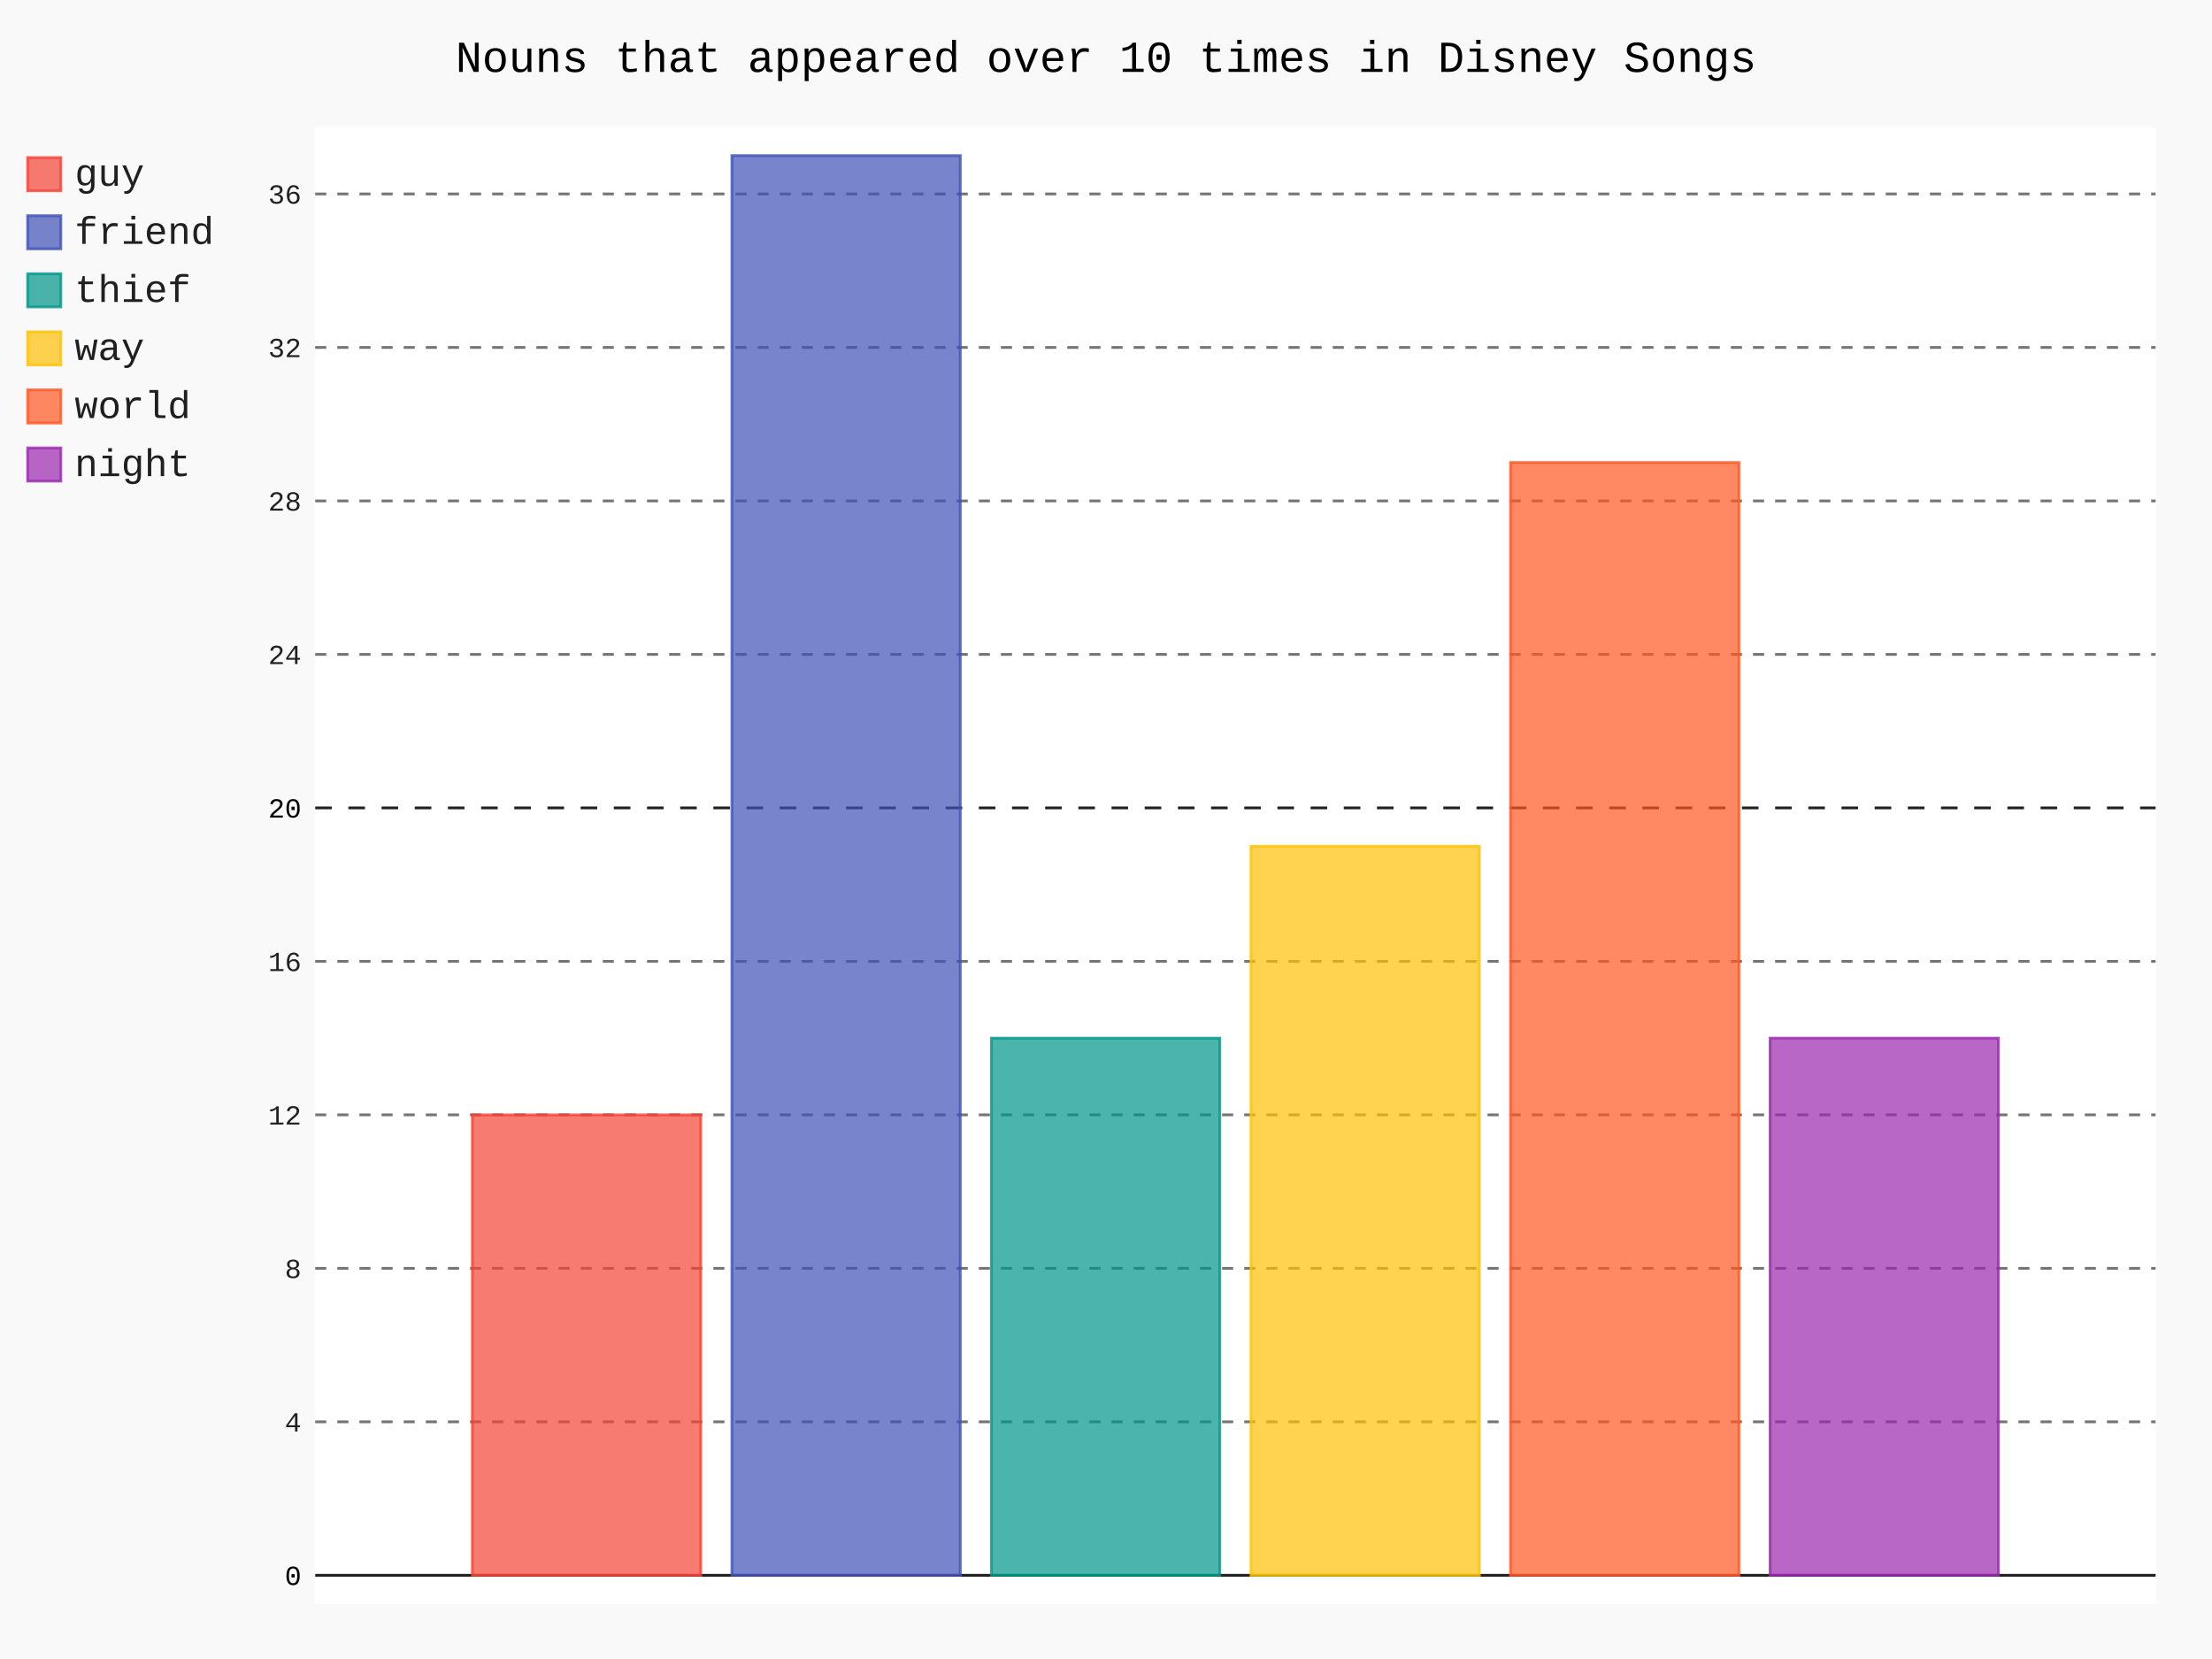
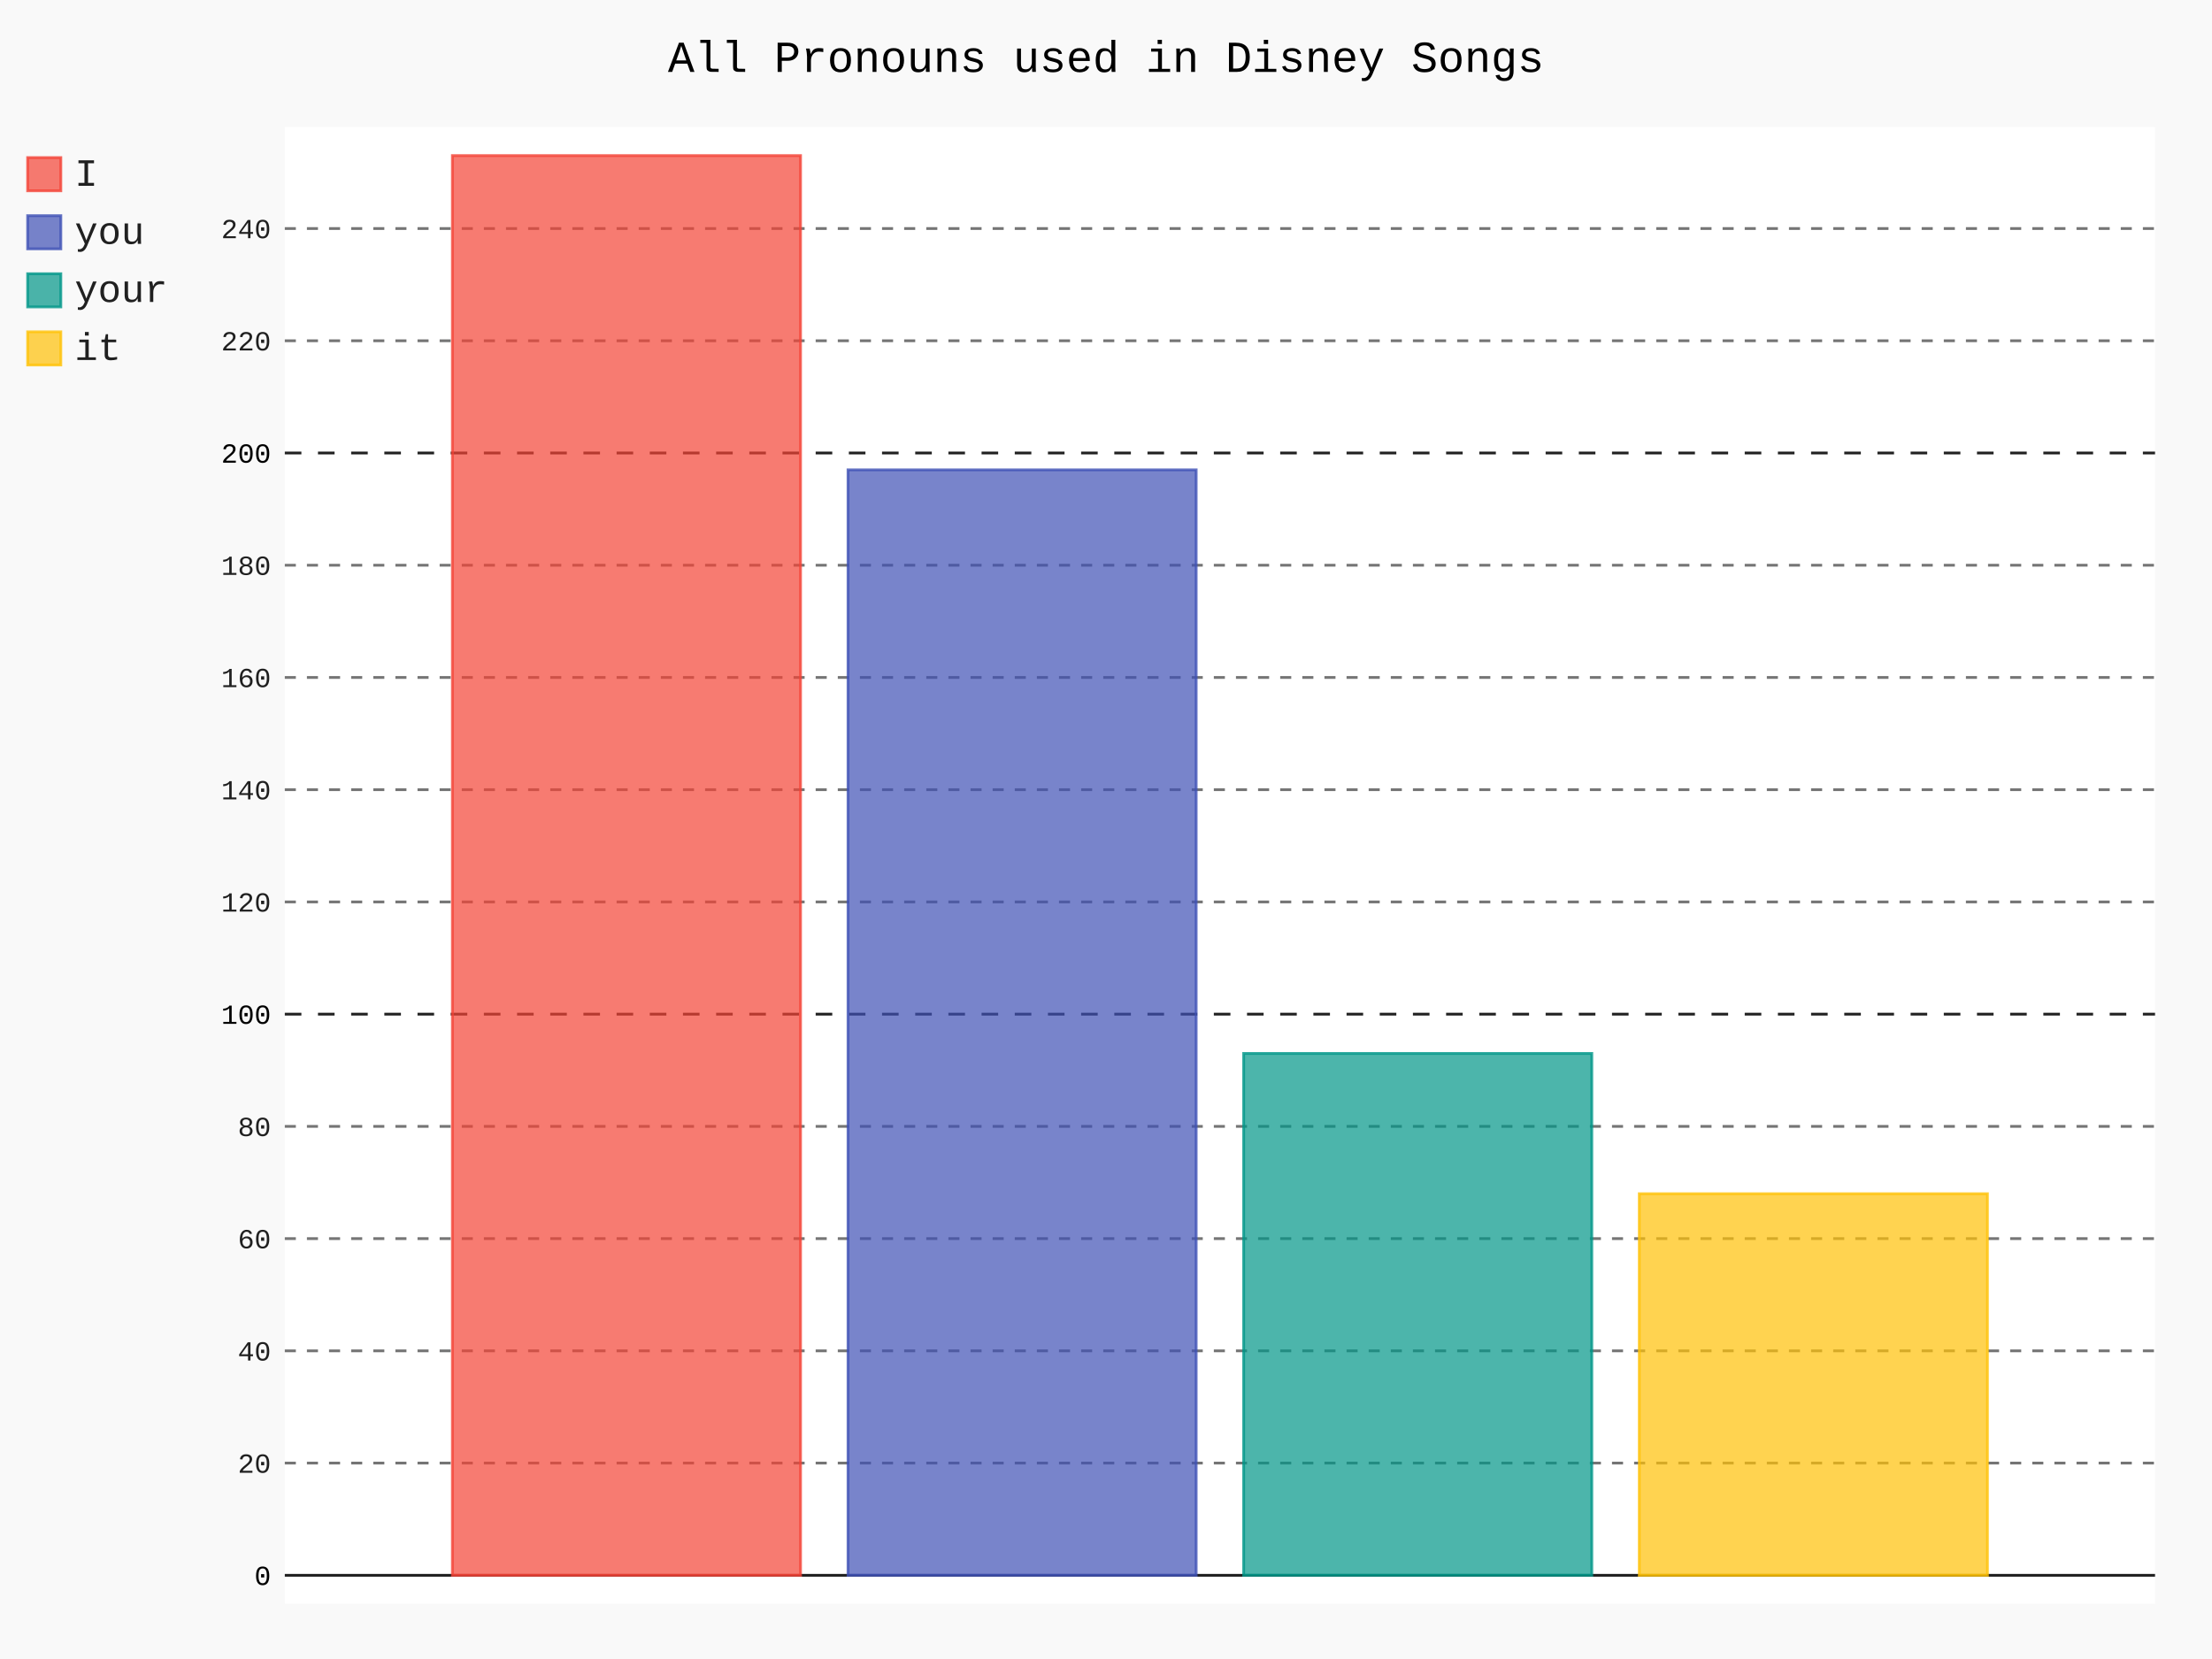
- <svg xmlns="http://www.w3.org/2000/svg" id="chart-c9e9f014-8bdd-4078-95af-990b3f24e855" class="pygal-chart" viewBox="0 0 800 600">
+ <svg xmlns="http://www.w3.org/2000/svg" id="chart-dba3c772-9552-4aea-81c9-832855030f56" class="pygal-chart" viewBox="0 0 800 600">
  <defs>
-     <style type="text/css">#chart-c9e9f014-8bdd-4078-95af-990b3f24e855{-webkit-user-select:none;-webkit-font-smoothing:antialiased;font-family:Consolas,"Liberation Mono",Menlo,Courier,monospace}#chart-c9e9f014-8bdd-4078-95af-990b3f24e855 .title{font-family:Consolas,"Liberation Mono",Menlo,Courier,monospace;font-size:16px}#chart-c9e9f014-8bdd-4078-95af-990b3f24e855 .legends .legend text{font-family:Consolas,"Liberation Mono",Menlo,Courier,monospace;font-size:14px}#chart-c9e9f014-8bdd-4078-95af-990b3f24e855 .axis text{font-family:Consolas,"Liberation Mono",Menlo,Courier,monospace;font-size:10px}#chart-c9e9f014-8bdd-4078-95af-990b3f24e855 .axis text.major{font-family:Consolas,"Liberation Mono",Menlo,Courier,monospace;font-size:10px}#chart-c9e9f014-8bdd-4078-95af-990b3f24e855 .text-overlay text.value{font-family:Consolas,"Liberation Mono",Menlo,Courier,monospace;font-size:16px}#chart-c9e9f014-8bdd-4078-95af-990b3f24e855 .text-overlay text.label{font-family:Consolas,"Liberation Mono",Menlo,Courier,monospace;font-size:10px}#chart-c9e9f014-8bdd-4078-95af-990b3f24e855 .tooltip{font-family:Consolas,"Liberation Mono",Menlo,Courier,monospace;font-size:14px}#chart-c9e9f014-8bdd-4078-95af-990b3f24e855 text.no_data{font-family:Consolas,"Liberation Mono",Menlo,Courier,monospace;font-size:64px}
- #chart-c9e9f014-8bdd-4078-95af-990b3f24e855{background-color:rgba(249,249,249,1)}#chart-c9e9f014-8bdd-4078-95af-990b3f24e855 path,#chart-c9e9f014-8bdd-4078-95af-990b3f24e855 line,#chart-c9e9f014-8bdd-4078-95af-990b3f24e855 rect,#chart-c9e9f014-8bdd-4078-95af-990b3f24e855 circle{-webkit-transition:150ms;-moz-transition:150ms;transition:150ms}#chart-c9e9f014-8bdd-4078-95af-990b3f24e855 .graph &gt; .background{fill:rgba(249,249,249,1)}#chart-c9e9f014-8bdd-4078-95af-990b3f24e855 .plot &gt; .background{fill:rgba(255,255,255,1)}#chart-c9e9f014-8bdd-4078-95af-990b3f24e855 .graph{fill:rgba(0,0,0,.87)}#chart-c9e9f014-8bdd-4078-95af-990b3f24e855 text.no_data{fill:rgba(0,0,0,1)}#chart-c9e9f014-8bdd-4078-95af-990b3f24e855 .title{fill:rgba(0,0,0,1)}#chart-c9e9f014-8bdd-4078-95af-990b3f24e855 .legends .legend text{fill:rgba(0,0,0,.87)}#chart-c9e9f014-8bdd-4078-95af-990b3f24e855 .legends .legend:hover text{fill:rgba(0,0,0,1)}#chart-c9e9f014-8bdd-4078-95af-990b3f24e855 .axis .line{stroke:rgba(0,0,0,1)}#chart-c9e9f014-8bdd-4078-95af-990b3f24e855 .axis .guide.line{stroke:rgba(0,0,0,.54)}#chart-c9e9f014-8bdd-4078-95af-990b3f24e855 .axis .major.line{stroke:rgba(0,0,0,.87)}#chart-c9e9f014-8bdd-4078-95af-990b3f24e855 .axis text.major{fill:rgba(0,0,0,1)}#chart-c9e9f014-8bdd-4078-95af-990b3f24e855 .axis.y .guides:hover .guide.line,#chart-c9e9f014-8bdd-4078-95af-990b3f24e855 .line-graph .axis.x .guides:hover .guide.line,#chart-c9e9f014-8bdd-4078-95af-990b3f24e855 .stackedline-graph .axis.x .guides:hover .guide.line,#chart-c9e9f014-8bdd-4078-95af-990b3f24e855 .xy-graph .axis.x .guides:hover .guide.line{stroke:rgba(0,0,0,1)}#chart-c9e9f014-8bdd-4078-95af-990b3f24e855 .axis .guides:hover text{fill:rgba(0,0,0,1)}#chart-c9e9f014-8bdd-4078-95af-990b3f24e855 .reactive{fill-opacity:.7;stroke-opacity:.8}#chart-c9e9f014-8bdd-4078-95af-990b3f24e855 .ci{stroke:rgba(0,0,0,.87)}#chart-c9e9f014-8bdd-4078-95af-990b3f24e855 .reactive.active,#chart-c9e9f014-8bdd-4078-95af-990b3f24e855 .active .reactive{fill-opacity:.8;stroke-opacity:.9;stroke-width:4}#chart-c9e9f014-8bdd-4078-95af-990b3f24e855 .ci .reactive.active{stroke-width:1.5}#chart-c9e9f014-8bdd-4078-95af-990b3f24e855 .series text{fill:rgba(0,0,0,1)}#chart-c9e9f014-8bdd-4078-95af-990b3f24e855 .tooltip rect{fill:rgba(255,255,255,1);stroke:rgba(0,0,0,1);-webkit-transition:opacity 150ms;-moz-transition:opacity 150ms;transition:opacity 150ms}#chart-c9e9f014-8bdd-4078-95af-990b3f24e855 .tooltip .label{fill:rgba(0,0,0,.87)}#chart-c9e9f014-8bdd-4078-95af-990b3f24e855 .tooltip .label{fill:rgba(0,0,0,.87)}#chart-c9e9f014-8bdd-4078-95af-990b3f24e855 .tooltip .legend{font-size:.8em;fill:rgba(0,0,0,.54)}#chart-c9e9f014-8bdd-4078-95af-990b3f24e855 .tooltip .x_label{font-size:.6em;fill:rgba(0,0,0,1)}#chart-c9e9f014-8bdd-4078-95af-990b3f24e855 .tooltip .xlink{font-size:.5em;text-decoration:underline}#chart-c9e9f014-8bdd-4078-95af-990b3f24e855 .tooltip .value{font-size:1.5em}#chart-c9e9f014-8bdd-4078-95af-990b3f24e855 .bound{font-size:.5em}#chart-c9e9f014-8bdd-4078-95af-990b3f24e855 .max-value{font-size:.75em;fill:rgba(0,0,0,.54)}#chart-c9e9f014-8bdd-4078-95af-990b3f24e855 .map-element{fill:rgba(255,255,255,1);stroke:rgba(0,0,0,.54) !important}#chart-c9e9f014-8bdd-4078-95af-990b3f24e855 .map-element .reactive{fill-opacity:inherit;stroke-opacity:inherit}#chart-c9e9f014-8bdd-4078-95af-990b3f24e855 .color-0,#chart-c9e9f014-8bdd-4078-95af-990b3f24e855 .color-0 a:visited{stroke:#F44336;fill:#F44336}#chart-c9e9f014-8bdd-4078-95af-990b3f24e855 .color-1,#chart-c9e9f014-8bdd-4078-95af-990b3f24e855 .color-1 a:visited{stroke:#3F51B5;fill:#3F51B5}#chart-c9e9f014-8bdd-4078-95af-990b3f24e855 .color-2,#chart-c9e9f014-8bdd-4078-95af-990b3f24e855 .color-2 a:visited{stroke:#009688;fill:#009688}#chart-c9e9f014-8bdd-4078-95af-990b3f24e855 .color-3,#chart-c9e9f014-8bdd-4078-95af-990b3f24e855 .color-3 a:visited{stroke:#FFC107;fill:#FFC107}#chart-c9e9f014-8bdd-4078-95af-990b3f24e855 .color-4,#chart-c9e9f014-8bdd-4078-95af-990b3f24e855 .color-4 a:visited{stroke:#FF5722;fill:#FF5722}#chart-c9e9f014-8bdd-4078-95af-990b3f24e855 .color-5,#chart-c9e9f014-8bdd-4078-95af-990b3f24e855 .color-5 a:visited{stroke:#9C27B0;fill:#9C27B0}#chart-c9e9f014-8bdd-4078-95af-990b3f24e855 .text-overlay .color-0 text{fill:black}#chart-c9e9f014-8bdd-4078-95af-990b3f24e855 .text-overlay .color-1 text{fill:black}#chart-c9e9f014-8bdd-4078-95af-990b3f24e855 .text-overlay .color-2 text{fill:black}#chart-c9e9f014-8bdd-4078-95af-990b3f24e855 .text-overlay .color-3 text{fill:black}#chart-c9e9f014-8bdd-4078-95af-990b3f24e855 .text-overlay .color-4 text{fill:black}#chart-c9e9f014-8bdd-4078-95af-990b3f24e855 .text-overlay .color-5 text{fill:black}
- #chart-c9e9f014-8bdd-4078-95af-990b3f24e855 text.no_data{text-anchor:middle}#chart-c9e9f014-8bdd-4078-95af-990b3f24e855 .guide.line{fill:none}#chart-c9e9f014-8bdd-4078-95af-990b3f24e855 .centered{text-anchor:middle}#chart-c9e9f014-8bdd-4078-95af-990b3f24e855 .title{text-anchor:middle}#chart-c9e9f014-8bdd-4078-95af-990b3f24e855 .legends .legend text{fill-opacity:1}#chart-c9e9f014-8bdd-4078-95af-990b3f24e855 .axis.x text{text-anchor:middle}#chart-c9e9f014-8bdd-4078-95af-990b3f24e855 .axis.x:not(.web) text[transform]{text-anchor:start}#chart-c9e9f014-8bdd-4078-95af-990b3f24e855 .axis.x:not(.web) text[transform].backwards{text-anchor:end}#chart-c9e9f014-8bdd-4078-95af-990b3f24e855 .axis.y text{text-anchor:end}#chart-c9e9f014-8bdd-4078-95af-990b3f24e855 .axis.y text[transform].backwards{text-anchor:start}#chart-c9e9f014-8bdd-4078-95af-990b3f24e855 .axis.y2 text{text-anchor:start}#chart-c9e9f014-8bdd-4078-95af-990b3f24e855 .axis.y2 text[transform].backwards{text-anchor:end}#chart-c9e9f014-8bdd-4078-95af-990b3f24e855 .axis .guide.line{stroke-dasharray:4,4}#chart-c9e9f014-8bdd-4078-95af-990b3f24e855 .axis .major.guide.line{stroke-dasharray:6,6}#chart-c9e9f014-8bdd-4078-95af-990b3f24e855 .horizontal .axis.y .guide.line,#chart-c9e9f014-8bdd-4078-95af-990b3f24e855 .horizontal .axis.y2 .guide.line,#chart-c9e9f014-8bdd-4078-95af-990b3f24e855 .vertical .axis.x .guide.line{opacity:0}#chart-c9e9f014-8bdd-4078-95af-990b3f24e855 .horizontal .axis.always_show .guide.line,#chart-c9e9f014-8bdd-4078-95af-990b3f24e855 .vertical .axis.always_show .guide.line{opacity:1 !important}#chart-c9e9f014-8bdd-4078-95af-990b3f24e855 .axis.y .guides:hover .guide.line,#chart-c9e9f014-8bdd-4078-95af-990b3f24e855 .axis.y2 .guides:hover .guide.line,#chart-c9e9f014-8bdd-4078-95af-990b3f24e855 .axis.x .guides:hover .guide.line{opacity:1}#chart-c9e9f014-8bdd-4078-95af-990b3f24e855 .axis .guides:hover text{opacity:1}#chart-c9e9f014-8bdd-4078-95af-990b3f24e855 .nofill{fill:none}#chart-c9e9f014-8bdd-4078-95af-990b3f24e855 .subtle-fill{fill-opacity:.2}#chart-c9e9f014-8bdd-4078-95af-990b3f24e855 .dot{stroke-width:1px;fill-opacity:1}#chart-c9e9f014-8bdd-4078-95af-990b3f24e855 .dot.active{stroke-width:5px}#chart-c9e9f014-8bdd-4078-95af-990b3f24e855 .dot.negative{fill:transparent}#chart-c9e9f014-8bdd-4078-95af-990b3f24e855 text,#chart-c9e9f014-8bdd-4078-95af-990b3f24e855 tspan{stroke:none !important}#chart-c9e9f014-8bdd-4078-95af-990b3f24e855 .series text.active{opacity:1}#chart-c9e9f014-8bdd-4078-95af-990b3f24e855 .tooltip rect{fill-opacity:.95;stroke-width:.5}#chart-c9e9f014-8bdd-4078-95af-990b3f24e855 .tooltip text{fill-opacity:1}#chart-c9e9f014-8bdd-4078-95af-990b3f24e855 .showable{visibility:hidden}#chart-c9e9f014-8bdd-4078-95af-990b3f24e855 .showable.shown{visibility:visible}#chart-c9e9f014-8bdd-4078-95af-990b3f24e855 .gauge-background{fill:rgba(229,229,229,1);stroke:none}#chart-c9e9f014-8bdd-4078-95af-990b3f24e855 .bg-lines{stroke:rgba(249,249,249,1);stroke-width:2px}</style>
+     <style type="text/css">#chart-dba3c772-9552-4aea-81c9-832855030f56{-webkit-user-select:none;-webkit-font-smoothing:antialiased;font-family:Consolas,"Liberation Mono",Menlo,Courier,monospace}#chart-dba3c772-9552-4aea-81c9-832855030f56 .title{font-family:Consolas,"Liberation Mono",Menlo,Courier,monospace;font-size:16px}#chart-dba3c772-9552-4aea-81c9-832855030f56 .legends .legend text{font-family:Consolas,"Liberation Mono",Menlo,Courier,monospace;font-size:14px}#chart-dba3c772-9552-4aea-81c9-832855030f56 .axis text{font-family:Consolas,"Liberation Mono",Menlo,Courier,monospace;font-size:10px}#chart-dba3c772-9552-4aea-81c9-832855030f56 .axis text.major{font-family:Consolas,"Liberation Mono",Menlo,Courier,monospace;font-size:10px}#chart-dba3c772-9552-4aea-81c9-832855030f56 .text-overlay text.value{font-family:Consolas,"Liberation Mono",Menlo,Courier,monospace;font-size:16px}#chart-dba3c772-9552-4aea-81c9-832855030f56 .text-overlay text.label{font-family:Consolas,"Liberation Mono",Menlo,Courier,monospace;font-size:10px}#chart-dba3c772-9552-4aea-81c9-832855030f56 .tooltip{font-family:Consolas,"Liberation Mono",Menlo,Courier,monospace;font-size:14px}#chart-dba3c772-9552-4aea-81c9-832855030f56 text.no_data{font-family:Consolas,"Liberation Mono",Menlo,Courier,monospace;font-size:64px}
+ #chart-dba3c772-9552-4aea-81c9-832855030f56{background-color:rgba(249,249,249,1)}#chart-dba3c772-9552-4aea-81c9-832855030f56 path,#chart-dba3c772-9552-4aea-81c9-832855030f56 line,#chart-dba3c772-9552-4aea-81c9-832855030f56 rect,#chart-dba3c772-9552-4aea-81c9-832855030f56 circle{-webkit-transition:150ms;-moz-transition:150ms;transition:150ms}#chart-dba3c772-9552-4aea-81c9-832855030f56 .graph &gt; .background{fill:rgba(249,249,249,1)}#chart-dba3c772-9552-4aea-81c9-832855030f56 .plot &gt; .background{fill:rgba(255,255,255,1)}#chart-dba3c772-9552-4aea-81c9-832855030f56 .graph{fill:rgba(0,0,0,.87)}#chart-dba3c772-9552-4aea-81c9-832855030f56 text.no_data{fill:rgba(0,0,0,1)}#chart-dba3c772-9552-4aea-81c9-832855030f56 .title{fill:rgba(0,0,0,1)}#chart-dba3c772-9552-4aea-81c9-832855030f56 .legends .legend text{fill:rgba(0,0,0,.87)}#chart-dba3c772-9552-4aea-81c9-832855030f56 .legends .legend:hover text{fill:rgba(0,0,0,1)}#chart-dba3c772-9552-4aea-81c9-832855030f56 .axis .line{stroke:rgba(0,0,0,1)}#chart-dba3c772-9552-4aea-81c9-832855030f56 .axis .guide.line{stroke:rgba(0,0,0,.54)}#chart-dba3c772-9552-4aea-81c9-832855030f56 .axis .major.line{stroke:rgba(0,0,0,.87)}#chart-dba3c772-9552-4aea-81c9-832855030f56 .axis text.major{fill:rgba(0,0,0,1)}#chart-dba3c772-9552-4aea-81c9-832855030f56 .axis.y .guides:hover .guide.line,#chart-dba3c772-9552-4aea-81c9-832855030f56 .line-graph .axis.x .guides:hover .guide.line,#chart-dba3c772-9552-4aea-81c9-832855030f56 .stackedline-graph .axis.x .guides:hover .guide.line,#chart-dba3c772-9552-4aea-81c9-832855030f56 .xy-graph .axis.x .guides:hover .guide.line{stroke:rgba(0,0,0,1)}#chart-dba3c772-9552-4aea-81c9-832855030f56 .axis .guides:hover text{fill:rgba(0,0,0,1)}#chart-dba3c772-9552-4aea-81c9-832855030f56 .reactive{fill-opacity:.7;stroke-opacity:.8}#chart-dba3c772-9552-4aea-81c9-832855030f56 .ci{stroke:rgba(0,0,0,.87)}#chart-dba3c772-9552-4aea-81c9-832855030f56 .reactive.active,#chart-dba3c772-9552-4aea-81c9-832855030f56 .active .reactive{fill-opacity:.8;stroke-opacity:.9;stroke-width:4}#chart-dba3c772-9552-4aea-81c9-832855030f56 .ci .reactive.active{stroke-width:1.5}#chart-dba3c772-9552-4aea-81c9-832855030f56 .series text{fill:rgba(0,0,0,1)}#chart-dba3c772-9552-4aea-81c9-832855030f56 .tooltip rect{fill:rgba(255,255,255,1);stroke:rgba(0,0,0,1);-webkit-transition:opacity 150ms;-moz-transition:opacity 150ms;transition:opacity 150ms}#chart-dba3c772-9552-4aea-81c9-832855030f56 .tooltip .label{fill:rgba(0,0,0,.87)}#chart-dba3c772-9552-4aea-81c9-832855030f56 .tooltip .label{fill:rgba(0,0,0,.87)}#chart-dba3c772-9552-4aea-81c9-832855030f56 .tooltip .legend{font-size:.8em;fill:rgba(0,0,0,.54)}#chart-dba3c772-9552-4aea-81c9-832855030f56 .tooltip .x_label{font-size:.6em;fill:rgba(0,0,0,1)}#chart-dba3c772-9552-4aea-81c9-832855030f56 .tooltip .xlink{font-size:.5em;text-decoration:underline}#chart-dba3c772-9552-4aea-81c9-832855030f56 .tooltip .value{font-size:1.5em}#chart-dba3c772-9552-4aea-81c9-832855030f56 .bound{font-size:.5em}#chart-dba3c772-9552-4aea-81c9-832855030f56 .max-value{font-size:.75em;fill:rgba(0,0,0,.54)}#chart-dba3c772-9552-4aea-81c9-832855030f56 .map-element{fill:rgba(255,255,255,1);stroke:rgba(0,0,0,.54) !important}#chart-dba3c772-9552-4aea-81c9-832855030f56 .map-element .reactive{fill-opacity:inherit;stroke-opacity:inherit}#chart-dba3c772-9552-4aea-81c9-832855030f56 .color-0,#chart-dba3c772-9552-4aea-81c9-832855030f56 .color-0 a:visited{stroke:#F44336;fill:#F44336}#chart-dba3c772-9552-4aea-81c9-832855030f56 .color-1,#chart-dba3c772-9552-4aea-81c9-832855030f56 .color-1 a:visited{stroke:#3F51B5;fill:#3F51B5}#chart-dba3c772-9552-4aea-81c9-832855030f56 .color-2,#chart-dba3c772-9552-4aea-81c9-832855030f56 .color-2 a:visited{stroke:#009688;fill:#009688}#chart-dba3c772-9552-4aea-81c9-832855030f56 .color-3,#chart-dba3c772-9552-4aea-81c9-832855030f56 .color-3 a:visited{stroke:#FFC107;fill:#FFC107}#chart-dba3c772-9552-4aea-81c9-832855030f56 .text-overlay .color-0 text{fill:black}#chart-dba3c772-9552-4aea-81c9-832855030f56 .text-overlay .color-1 text{fill:black}#chart-dba3c772-9552-4aea-81c9-832855030f56 .text-overlay .color-2 text{fill:black}#chart-dba3c772-9552-4aea-81c9-832855030f56 .text-overlay .color-3 text{fill:black}
+ #chart-dba3c772-9552-4aea-81c9-832855030f56 text.no_data{text-anchor:middle}#chart-dba3c772-9552-4aea-81c9-832855030f56 .guide.line{fill:none}#chart-dba3c772-9552-4aea-81c9-832855030f56 .centered{text-anchor:middle}#chart-dba3c772-9552-4aea-81c9-832855030f56 .title{text-anchor:middle}#chart-dba3c772-9552-4aea-81c9-832855030f56 .legends .legend text{fill-opacity:1}#chart-dba3c772-9552-4aea-81c9-832855030f56 .axis.x text{text-anchor:middle}#chart-dba3c772-9552-4aea-81c9-832855030f56 .axis.x:not(.web) text[transform]{text-anchor:start}#chart-dba3c772-9552-4aea-81c9-832855030f56 .axis.x:not(.web) text[transform].backwards{text-anchor:end}#chart-dba3c772-9552-4aea-81c9-832855030f56 .axis.y text{text-anchor:end}#chart-dba3c772-9552-4aea-81c9-832855030f56 .axis.y text[transform].backwards{text-anchor:start}#chart-dba3c772-9552-4aea-81c9-832855030f56 .axis.y2 text{text-anchor:start}#chart-dba3c772-9552-4aea-81c9-832855030f56 .axis.y2 text[transform].backwards{text-anchor:end}#chart-dba3c772-9552-4aea-81c9-832855030f56 .axis .guide.line{stroke-dasharray:4,4}#chart-dba3c772-9552-4aea-81c9-832855030f56 .axis .major.guide.line{stroke-dasharray:6,6}#chart-dba3c772-9552-4aea-81c9-832855030f56 .horizontal .axis.y .guide.line,#chart-dba3c772-9552-4aea-81c9-832855030f56 .horizontal .axis.y2 .guide.line,#chart-dba3c772-9552-4aea-81c9-832855030f56 .vertical .axis.x .guide.line{opacity:0}#chart-dba3c772-9552-4aea-81c9-832855030f56 .horizontal .axis.always_show .guide.line,#chart-dba3c772-9552-4aea-81c9-832855030f56 .vertical .axis.always_show .guide.line{opacity:1 !important}#chart-dba3c772-9552-4aea-81c9-832855030f56 .axis.y .guides:hover .guide.line,#chart-dba3c772-9552-4aea-81c9-832855030f56 .axis.y2 .guides:hover .guide.line,#chart-dba3c772-9552-4aea-81c9-832855030f56 .axis.x .guides:hover .guide.line{opacity:1}#chart-dba3c772-9552-4aea-81c9-832855030f56 .axis .guides:hover text{opacity:1}#chart-dba3c772-9552-4aea-81c9-832855030f56 .nofill{fill:none}#chart-dba3c772-9552-4aea-81c9-832855030f56 .subtle-fill{fill-opacity:.2}#chart-dba3c772-9552-4aea-81c9-832855030f56 .dot{stroke-width:1px;fill-opacity:1}#chart-dba3c772-9552-4aea-81c9-832855030f56 .dot.active{stroke-width:5px}#chart-dba3c772-9552-4aea-81c9-832855030f56 .dot.negative{fill:transparent}#chart-dba3c772-9552-4aea-81c9-832855030f56 text,#chart-dba3c772-9552-4aea-81c9-832855030f56 tspan{stroke:none !important}#chart-dba3c772-9552-4aea-81c9-832855030f56 .series text.active{opacity:1}#chart-dba3c772-9552-4aea-81c9-832855030f56 .tooltip rect{fill-opacity:.95;stroke-width:.5}#chart-dba3c772-9552-4aea-81c9-832855030f56 .tooltip text{fill-opacity:1}#chart-dba3c772-9552-4aea-81c9-832855030f56 .showable{visibility:hidden}#chart-dba3c772-9552-4aea-81c9-832855030f56 .showable.shown{visibility:visible}#chart-dba3c772-9552-4aea-81c9-832855030f56 .gauge-background{fill:rgba(229,229,229,1);stroke:none}#chart-dba3c772-9552-4aea-81c9-832855030f56 .bg-lines{stroke:rgba(249,249,249,1);stroke-width:2px}</style>
  </defs>
  <g class="graph bar-graph vertical">
    <rect x="0" y="0" width="800" height="600" class="background" />
-     <g transform="translate(114, 46)" class="plot">
-       <rect x="0" y="0" width="665.6" height="534" class="background" />
+     <g transform="translate(103, 46)" class="plot">
+       <rect x="0" y="0" width="676.4" height="534" class="background" />
      <g class="axis y always_show">
        <g class="guides">
-           <path d="M0 523.731 h665.6" class="axis major line" />
+           <path d="M0 523.731 h676.4" class="axis major line" />
          <text x="-5" y="527.231" class="major">0</text>
        </g>
        <g class="guides">
-           <path d="M0 468.221 h665.6" class="guide line" />
-           <text x="-5" y="471.721" class="">4</text>
+           <path d="M0 483.141 h676.4" class="guide line" />
+           <text x="-5" y="486.641" class="">20</text>
        </g>
        <g class="guides">
-           <path d="M0 412.712 h665.6" class="guide line" />
-           <text x="-5" y="416.212" class="">8</text>
+           <path d="M0 442.551 h676.4" class="guide line" />
+           <text x="-5" y="446.051" class="">40</text>
        </g>
        <g class="guides">
-           <path d="M0 357.203 h665.6" class="guide line" />
-           <text x="-5" y="360.703" class="">12</text>
+           <path d="M0 401.961 h676.4" class="guide line" />
+           <text x="-5" y="405.461" class="">60</text>
        </g>
        <g class="guides">
-           <path d="M0 301.693 h665.6" class="guide line" />
-           <text x="-5" y="305.193" class="">16</text>
+           <path d="M0 361.371 h676.4" class="guide line" />
+           <text x="-5" y="364.871" class="">80</text>
        </g>
        <g class="guides">
-           <path d="M0 246.184 h665.6" class="major guide line" />
-           <text x="-5" y="249.684" class="major">20</text>
+           <path d="M0 320.782 h676.4" class="major guide line" />
+           <text x="-5" y="324.282" class="major">100</text>
        </g>
        <g class="guides">
-           <path d="M0 190.675 h665.6" class="guide line" />
-           <text x="-5" y="194.175" class="">24</text>
+           <path d="M0 280.192 h676.4" class="guide line" />
+           <text x="-5" y="283.692" class="">120</text>
        </g>
        <g class="guides">
-           <path d="M0 135.165 h665.6" class="guide line" />
-           <text x="-5" y="138.665" class="">28</text>
+           <path d="M0 239.602 h676.4" class="guide line" />
+           <text x="-5" y="243.102" class="">140</text>
        </g>
        <g class="guides">
-           <path d="M0 79.656 h665.6" class="guide line" />
-           <text x="-5" y="83.156" class="">32</text>
+           <path d="M0 199.012 h676.4" class="guide line" />
+           <text x="-5" y="202.512" class="">160</text>
        </g>
        <g class="guides">
-           <path d="M0 24.147 h665.6" class="guide line" />
-           <text x="-5" y="27.647" class="">36</text>
+           <path d="M0 158.422 h676.4" class="guide line" />
+           <text x="-5" y="161.922" class="">180</text>
+         </g>
+         <g class="guides">
+           <path d="M0 117.832 h676.4" class="major guide line" />
+           <text x="-5" y="121.332" class="major">200</text>
+         </g>
+         <g class="guides">
+           <path d="M0 77.242 h676.4" class="guide line" />
+           <text x="-5" y="80.742" class="">220</text>
+         </g>
+         <g class="guides">
+           <path d="M0 36.653 h676.4" class="guide line" />
+           <text x="-5" y="40.153" class="">240</text>
        </g>
      </g>
      <g class="series serie-0 color-0">
        <g class="bars">
          <g class="bar">
-             <rect x="56.832" y="357.203" rx="0" ry="0" width="82.603" height="166.528" class="rect reactive tooltip-trigger" />
+             <rect x="60.616" y="10.269" rx="0" ry="0" width="125.914" height="513.462" class="rect reactive tooltip-trigger" />
          </g>
        </g>
      </g>
      <g class="series serie-1 color-1">
        <g class="bars">
          <g class="bar">
-             <rect x="150.699" y="10.269" rx="0" ry="0" width="82.603" height="513.462" class="rect reactive tooltip-trigger" />
+             <rect x="203.7" y="123.921" rx="0" ry="0" width="125.914" height="399.81" class="rect reactive tooltip-trigger" />
          </g>
        </g>
      </g>
      <g class="series serie-2 color-2">
        <g class="bars">
          <g class="bar">
-             <rect x="244.565" y="329.448" rx="0" ry="0" width="82.603" height="194.283" class="rect reactive tooltip-trigger" />
+             <rect x="346.785" y="334.988" rx="0" ry="0" width="125.914" height="188.743" class="rect reactive tooltip-trigger" />
          </g>
        </g>
      </g>
      <g class="series serie-3 color-3">
        <g class="bars">
          <g class="bar">
-             <rect x="338.432" y="260.061" rx="0" ry="0" width="82.603" height="263.669" class="rect reactive tooltip-trigger" />
-           </g>
-         </g>
-       </g>
-       <g class="series serie-4 color-4">
-         <g class="bars">
-           <g class="bar">
-             <rect x="432.299" y="121.288" rx="0" ry="0" width="82.603" height="402.443" class="rect reactive tooltip-trigger" />
-           </g>
-         </g>
-       </g>
-       <g class="series serie-5 color-5">
-         <g class="bars">
-           <g class="bar">
-             <rect x="526.165" y="329.448" rx="0" ry="0" width="82.603" height="194.283" class="rect reactive tooltip-trigger" />
+             <rect x="489.87" y="385.725" rx="0" ry="0" width="125.914" height="138.005" class="rect reactive tooltip-trigger" />
          </g>
        </g>
      </g>
    </g>
    <g class="titles">
-       <text x="400.0" y="26" class="title plot_title">Nouns that appeared over 10 times in Disney Songs</text>
+       <text x="400.0" y="26" class="title plot_title">All Pronouns used in Disney Songs</text>
    </g>
-     <g transform="translate(114, 46)" class="plot overlay">
+     <g transform="translate(103, 46)" class="plot overlay">
      <g class="series serie-0 color-0" />
      <g class="series serie-1 color-1" />
      <g class="series serie-2 color-2" />
      <g class="series serie-3 color-3" />
-       <g class="series serie-4 color-4" />
-       <g class="series serie-5 color-5" />
    </g>
-     <g transform="translate(114, 46)" class="plot text-overlay">
+     <g transform="translate(103, 46)" class="plot text-overlay">
      <g class="series serie-0 color-0" />
      <g class="series serie-1 color-1" />
      <g class="series serie-2 color-2" />
      <g class="series serie-3 color-3" />
-       <g class="series serie-4 color-4" />
-       <g class="series serie-5 color-5" />
    </g>
-     <g transform="translate(114, 46)" class="plot tooltip-overlay">
+     <g transform="translate(103, 46)" class="plot tooltip-overlay">
      <g transform="translate(0 0)" style="opacity: 0" class="tooltip">
        <rect rx="0" ry="0" width="0" height="0" class="tooltip-box" />
        <g class="text" />
      </g>
    </g>
    <g transform="translate(10, 56)" class="legends">
      <g id="activate-serie-0" class="legend reactive activate-serie">
        <rect x="0.0" y="1.0" width="12" height="12" class="color-0 reactive" />
-         <text x="17.0" y="11.2">guy</text>
+         <text x="17.0" y="11.2">I</text>
      </g>
      <g id="activate-serie-1" class="legend reactive activate-serie">
        <rect x="0.0" y="22.0" width="12" height="12" class="color-1 reactive" />
-         <text x="17.0" y="32.2">friend</text>
+         <text x="17.0" y="32.2">you</text>
      </g>
      <g id="activate-serie-2" class="legend reactive activate-serie">
        <rect x="0.0" y="43.0" width="12" height="12" class="color-2 reactive" />
-         <text x="17.0" y="53.2">thief</text>
+         <text x="17.0" y="53.2">your</text>
      </g>
      <g id="activate-serie-3" class="legend reactive activate-serie">
        <rect x="0.0" y="64.0" width="12" height="12" class="color-3 reactive" />
-         <text x="17.0" y="74.2">way</text>
-       </g>
-       <g id="activate-serie-4" class="legend reactive activate-serie">
-         <rect x="0.0" y="85.0" width="12" height="12" class="color-4 reactive" />
-         <text x="17.0" y="95.2">world</text>
-       </g>
-       <g id="activate-serie-5" class="legend reactive activate-serie">
-         <rect x="0.0" y="106.0" width="12" height="12" class="color-5 reactive" />
-         <text x="17.0" y="116.2">night</text>
+         <text x="17.0" y="74.2">it</text>
      </g>
    </g>
    <g transform="translate(790, 56)" class="legends" />
  </g>
</svg>
